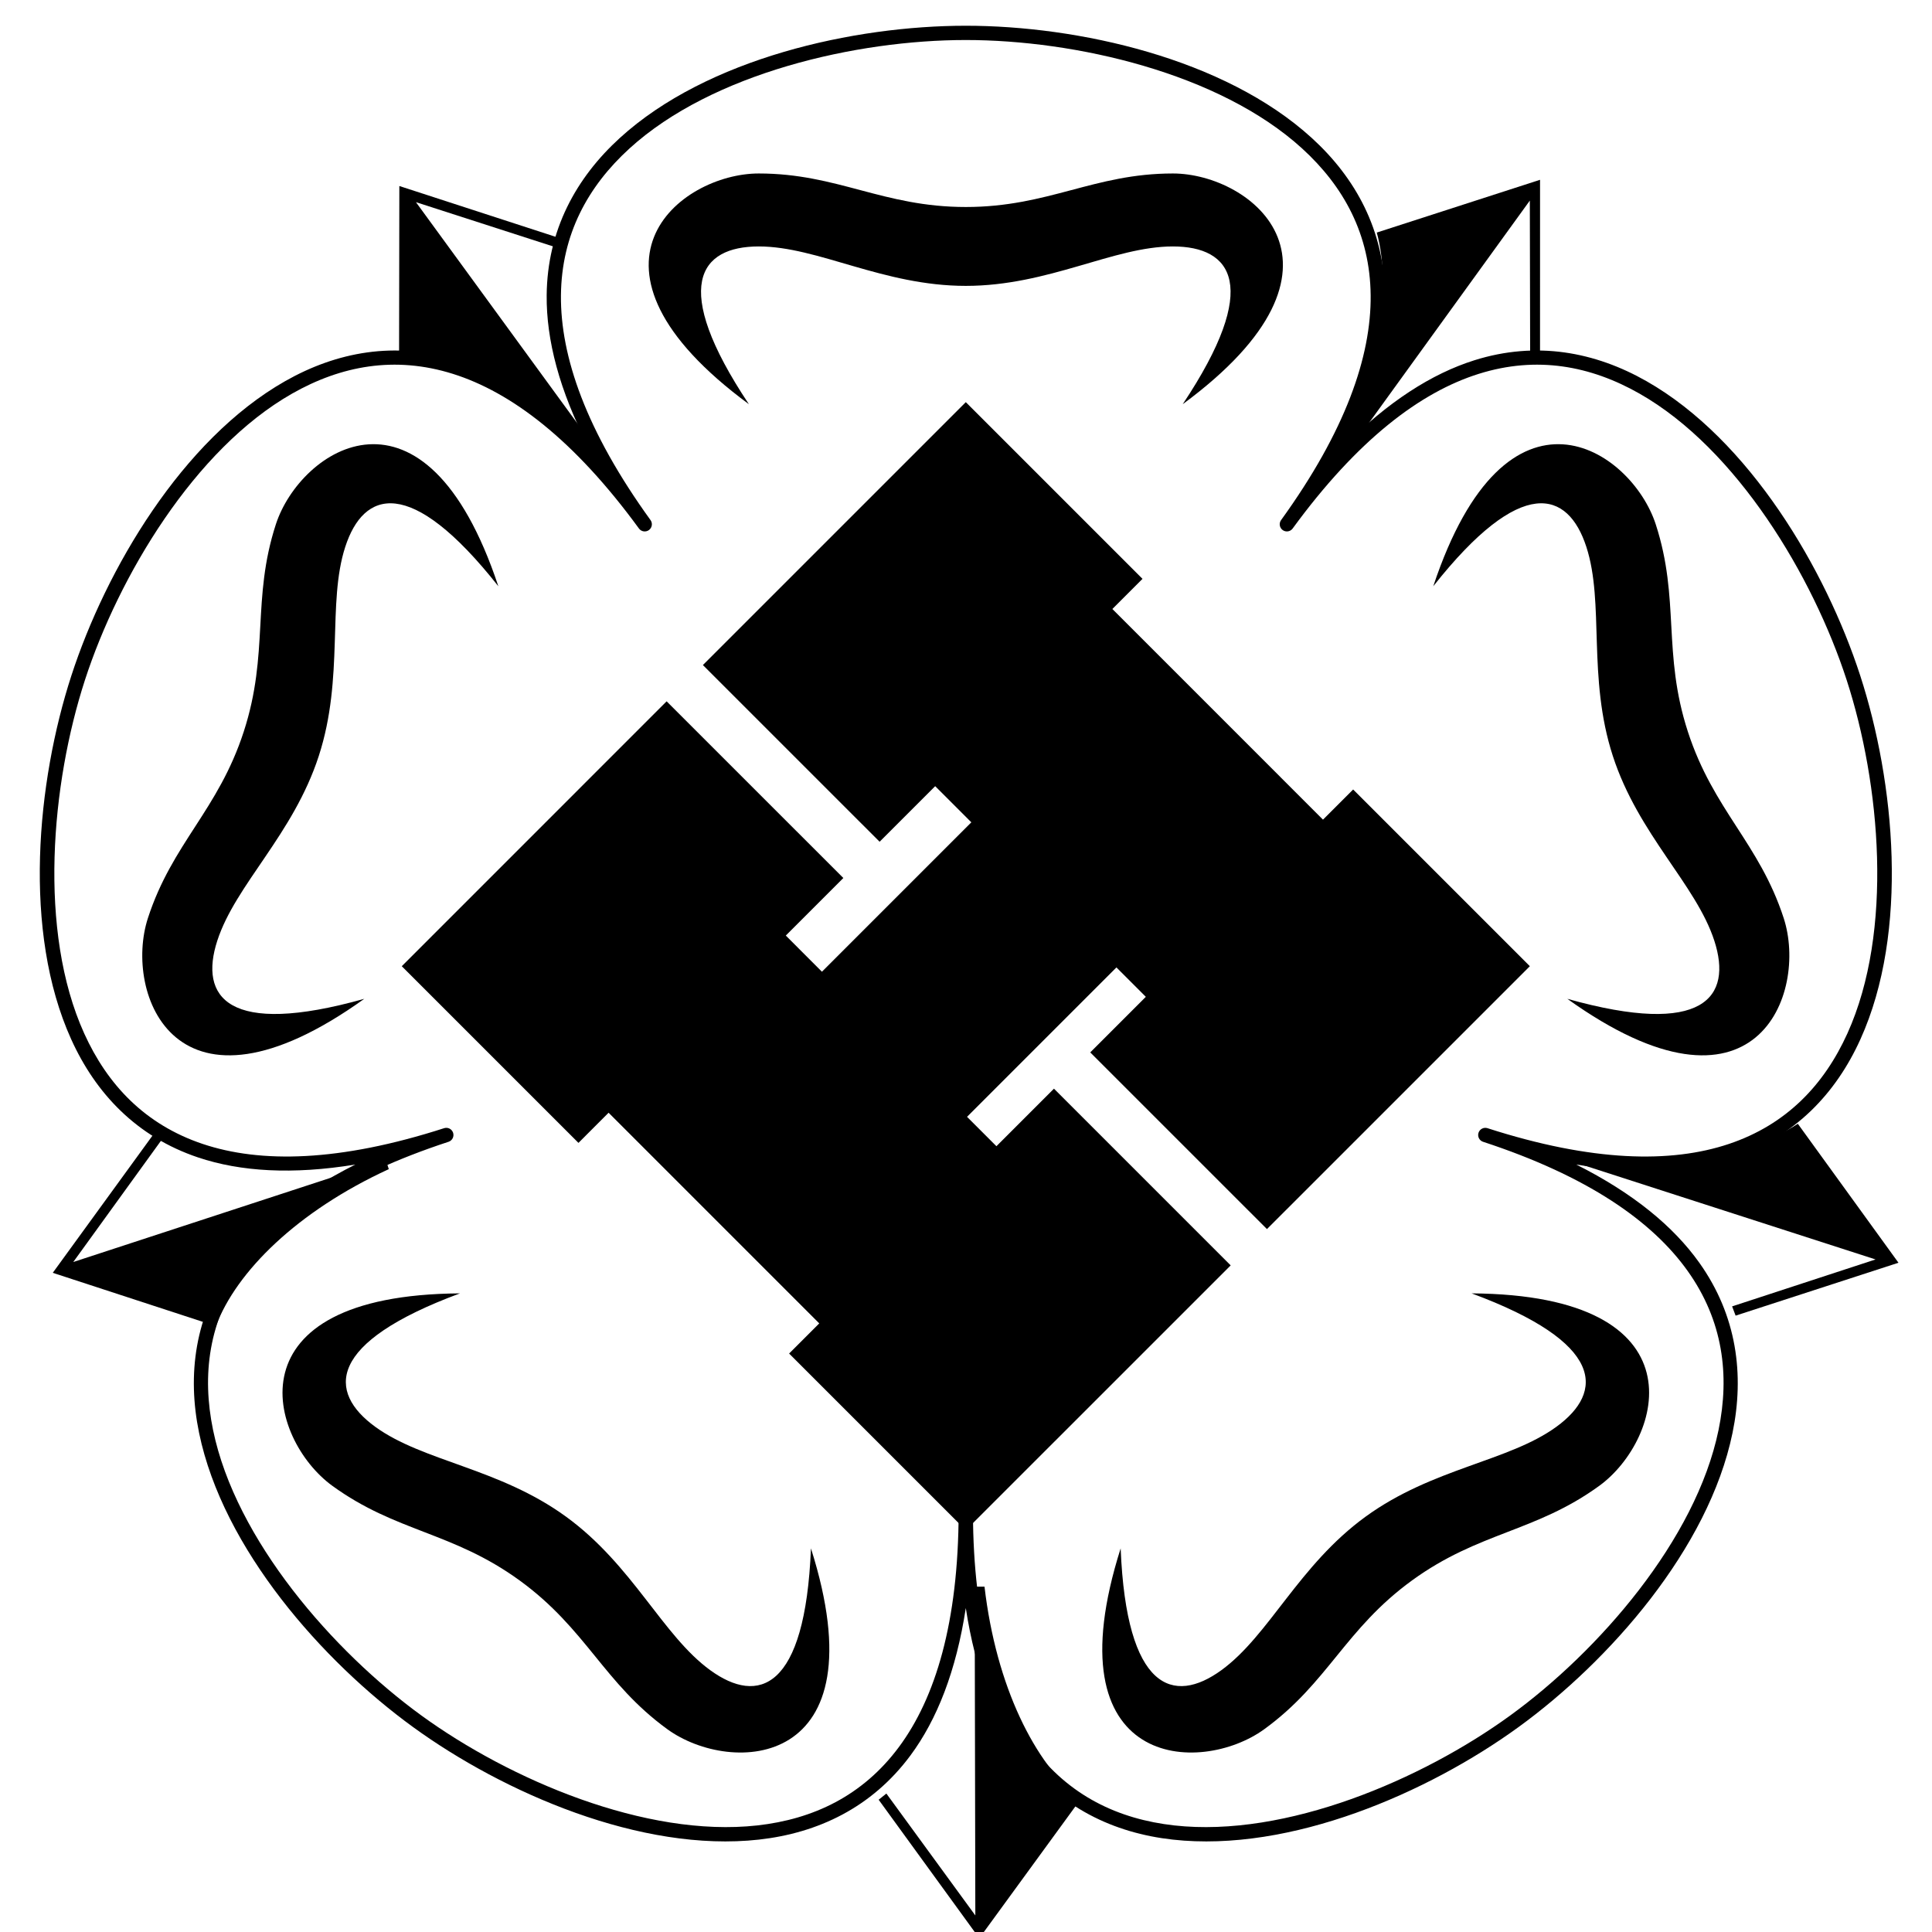
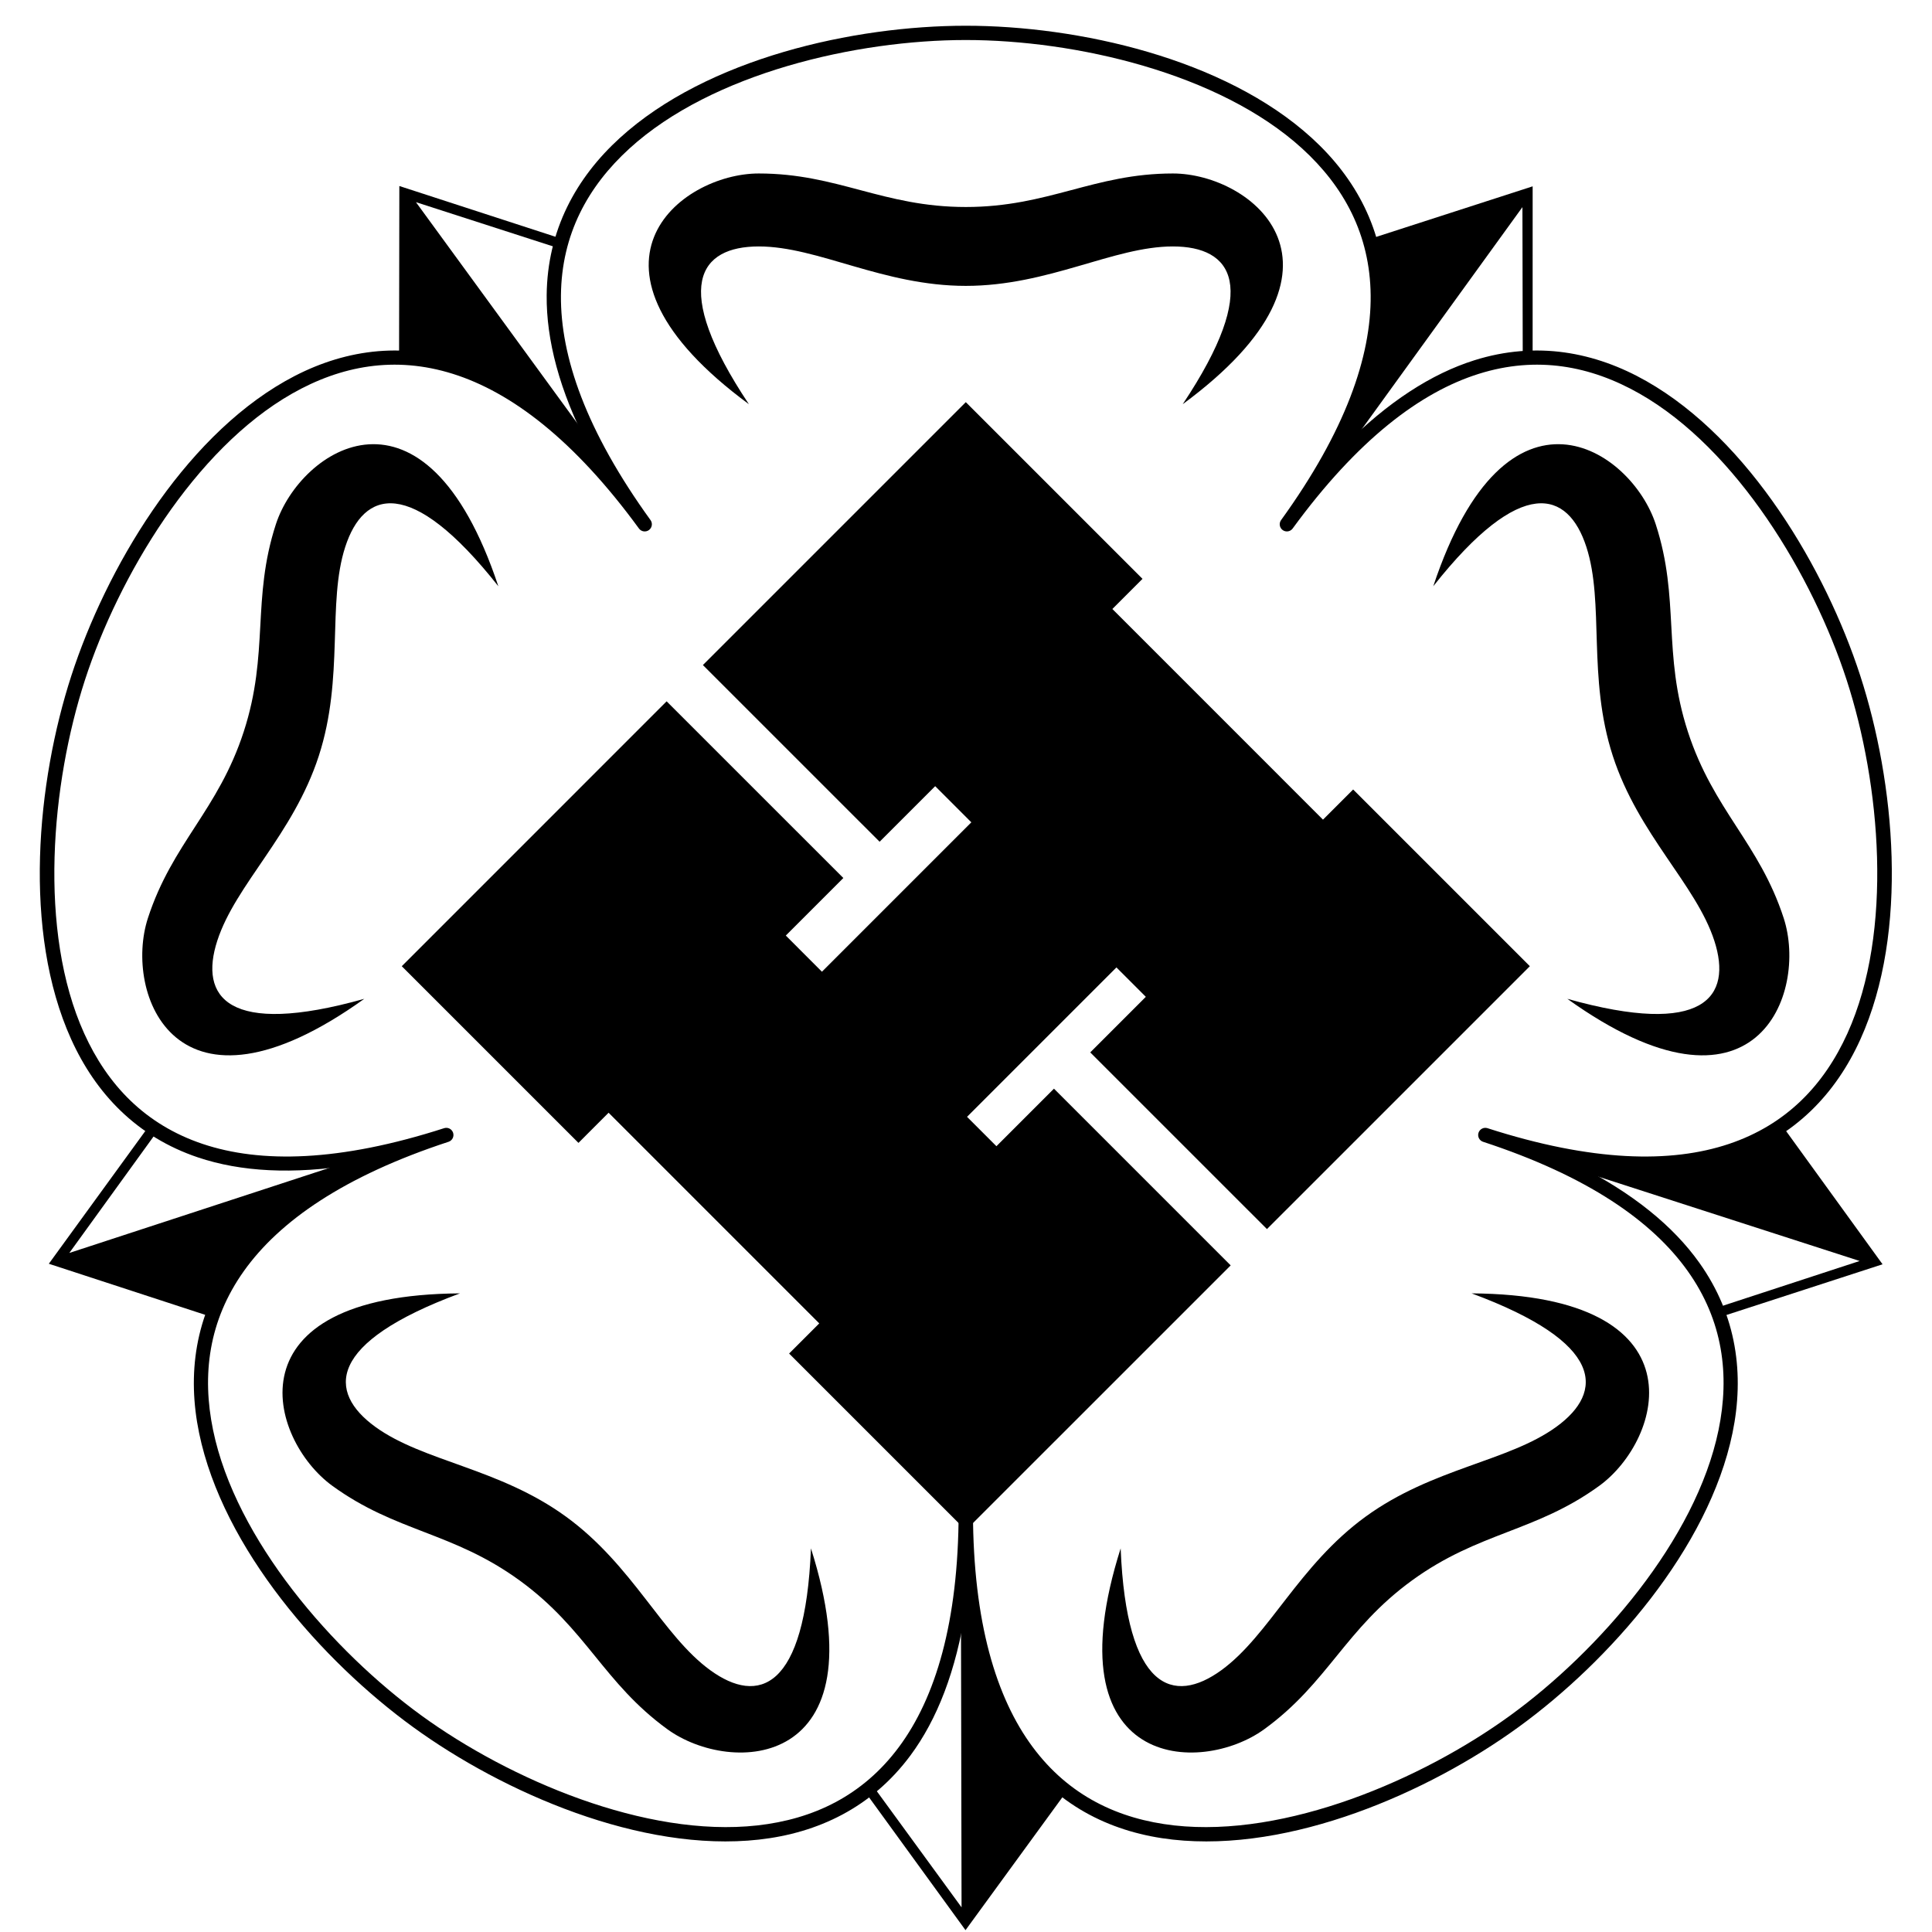
<svg xmlns="http://www.w3.org/2000/svg" id="svg2985" version="1.1" width="425.197" height="425.197">
  <defs id="defs2989">
    <linearGradient id="linearGradient6445">
      <stop style="stop-color:#000000;stop-opacity:1;" offset="0" id="stop6447" />
    </linearGradient>
    <linearGradient id="linearGradient5439">
      <stop style="stop-color:#93b76b;stop-opacity:1;" offset="0" id="stop5441" />
    </linearGradient>
  </defs>
  <g id="g9" style="fill:#000000;stroke:#008000">
    <path style="display:inline;opacity:1;fill:#000000;stroke:none;stroke-width:1px;stroke-linecap:butt;stroke-linejoin:miter;stroke-opacity:1" d="m 87.829,78.704 0.059,-37.765 35.839,11.65 -0.575,2.102 -31.609,-10.198 42.647,58.45 -1.747,1.278 C 117.375,87.893 100.619,79.285 87.829,78.704 Z" id="path5" />
-     <path style="display:inline;opacity:1;fill:#000000;stroke:none;stroke-width:1px;stroke-linecap:butt;stroke-linejoin:miter;stroke-opacity:1" d="m 303.001,51.183 35.935,-11.614 -0.005,37.685 -2.176,0.103 -0.069,-33.213 -42.411,58.622 -1.756,-1.267 c 10.874,-19.375 13.883,-37.972 10.483,-50.315 z" id="path7" />
-     <path style="display:inline;opacity:1;fill:#000000;stroke:none;stroke-width:1px;stroke-linecap:butt;stroke-linejoin:miter;stroke-opacity:1" d="m 395.668,247.319 22.15,30.587 -35.842,11.641 -0.77,-2.038 31.566,-10.329 -68.858,-22.22 0.662,-2.061 c 21.787,4.354 40.403,1.469 51.092,-5.578 z" id="path8" />
-     <path style="display:inline;opacity:1;fill:#000000;stroke:none;stroke-width:1px;stroke-linecap:butt;stroke-linejoin:miter;stroke-opacity:1" d="m 237.766,396.059 -22.245,30.518 -22.147,-30.491 1.7,-1.362 19.578,26.829 -0.146,-72.354 2.165,-0.007 c 2.592,22.066 11.088,38.88 21.094,46.868 z" id="path9" />
-     <path style="display:inline;opacity:1;fill:#000000;stroke:none;stroke-width:1px;stroke-linecap:butt;stroke-linejoin:miter;stroke-opacity:1" d="m 47.512,291.849 -35.898,-11.726 22.155,-30.485 1.821,1.196 -19.466,26.911 68.768,-22.497 0.676,2.057 c -20.185,9.284 -33.55,22.56 -38.055,34.544 z" id="path10" />
+     <path style="display:inline;opacity:1;fill:#000000;stroke:none;stroke-width:1px;stroke-linecap:butt;stroke-linejoin:miter;stroke-opacity:1" d="m 301.373,52.623 35.935,-11.614 -0.005,37.685 -2.176,0.103 -0.069,-33.213 -42.411,58.622 -1.756,-1.267 c 10.874,-19.375 13.883,-37.971 10.483,-50.315 z" id="path4" />
+     <path style="display:inline;opacity:1;fill:#000000;stroke:none;stroke-width:1px;stroke-linecap:butt;stroke-linejoin:miter;stroke-opacity:1" d="m 392.166,247.657 22.15,30.587 -35.842,11.641 -0.77,-2.038 31.566,-10.329 -68.858,-22.22 0.662,-2.061 c 21.787,4.354 40.403,1.469 51.092,-5.578 z" id="path6" />
+     <path style="display:inline;opacity:1;fill:#000000;stroke:none;stroke-width:1px;stroke-linecap:butt;stroke-linejoin:miter;stroke-opacity:1" d="m 234.735,394.275 -22.245,30.518 -22.147,-30.491 1.7,-1.362 19.578,26.83 -0.146,-72.354 2.165,-0.007 c 2.592,22.066 11.088,38.88 21.094,46.868 z" id="path7" />
+     <path style="display:inline;opacity:1;fill:#000000;stroke:none;stroke-width:1px;stroke-linecap:butt;stroke-linejoin:miter;stroke-opacity:1" d="m 46.644,289.856 -35.898,-11.726 22.155,-30.485 1.821,1.196 -19.466,26.911 68.768,-22.497 0.676,2.057 c -20.185,9.284 -33.55,22.56 -38.055,34.544 z" id="path8" />
  </g>
  <g id="g3940" transform="matrix(0.4339877,0,0,0.4339877,-19.34526,-22.08666)">
    <g style="display:inline;fill:#000000;stroke:none" id="g6179">
      <path id="path5672" d="m 639.348,175.866 c -30,0 -63.001,20 -105,20 -42,0 -75,-20 -105,-20 -30,0 -45,20 -5,80 -95,-70 -35,-117 5,-117 40,0 63,17 105,17 41.999,0 65,-17 105,-17 40,0 100,47 5,117 40,-60 25,-80 -5,-80 z" style="fill:#000000;fill-opacity:1;stroke:none" />
      <path style="fill:#000000;fill-opacity:1;stroke:none" d="m 1105,245 c -30,0 -63.001,20 -105,20 -42,0 -75,-20 -105,-20 -30,0 -45,20 -5,80 -95,-70 -35,-117 5,-117 40,0 63,17 105,17 41.999,0 65,-17 105,-17 40,0 100,47 5,117 40,-60 25,-80 -5,-80 z" id="path5766" transform="rotate(-72,719.5967,895.8907)" />
      <path id="path5772" d="m 1105,245 c -30,0 -63.001,20 -105,20 -42,0 -75,-20 -105,-20 -30,0 -45,20 -5,80 -95,-70 -35,-117 5,-117 40,0 63,17 105,17 41.999,0 65,-17 105,-17 40,0 100,47 5,117 40,-60 25,-80 -5,-80 z" style="fill:#000000;fill-opacity:1;stroke:none" transform="rotate(-144,755.9425,651.0828)" />
      <path style="fill:#000000;fill-opacity:1;stroke:none" d="m 1105,245 c -30,0 -63.001,20 -105,20 -42,0 -75,-20 -105,-20 -30,0 -45,20 -5,80 -95,-70 -35,-117 5,-117 40,0 63,17 105,17 41.999,0 65,-17 105,-17 40,0 100,47 5,117 40,-60 25,-80 -5,-80 z" id="path5778" transform="rotate(144,778.4054,499.7833)" />
      <path id="path5784" d="m 1105,245 c -30,0 -63.001,20 -105,20 -42,0 -75,-20 -105,-20 -30,0 -45,20 -5,80 -95,-70 -35,-117 5,-117 40,0 63,17 105,17 41.999,0 65,-17 105,-17 40,0 100,47 5,117 40,-60 25,-80 -5,-80 z" style="fill:#000000;fill-opacity:1;stroke:none" transform="rotate(72,814.7513,254.9755)" />
    </g>
    <path style="fill:#000000;stroke:none;stroke-width:1.935;stroke-miterlimit:4;stroke-dasharray:none" d="M 57,98.501 43.999,85.5 46.217,83.282 30.717,67.781 28.499,70 15.498,57 34.987,37.51 l 13.002,13 -4.234,4.235 2.66,2.661 10.992,-10.993 -2.66,-2.66 -4.089,4.089 L 37.656,34.841 57,15.497 70.001,28.498 67.784,30.716 83.282,46.216 85.501,43.998 98.503,57 79.159,76.343 66.157,63.342 70.246,59.253 68.083,57.09 57.091,68.083 59.253,70.245 63.487,66.011 76.49,79.014 57,98.501 z" id="path5390" transform="matrix(6.89197,0,0,6.89197,141.5043,148.0265)" />
  </g>
  <path id="path2" style="display:inline;fill:#000000;fill-opacity:1;stroke:none;stroke-width:7.087;stroke-linecap:butt;stroke-linejoin:miter;stroke-miterlimit:4;stroke-dasharray:none;stroke-opacity:1" d="M 212.555 5.666 C 187.951 5.666 155.673 12.803 136.41 30.367 C 126.779 39.149 120.448 50.657 120.312 64.975 C 120.219 74.79 123.093 85.903 129.521 98.357 C 119.663 88.395 109.983 82.23 100.619 79.285 C 86.961 74.99 74.059 77.452 62.73 83.898 C 40.074 96.791 23.314 125.284 15.711 148.684 C 8.108 172.084 4.92 204.988 15.672 228.734 C 21.048 240.608 30.037 250.183 43.611 254.736 C 52.917 257.858 64.372 258.56 78.203 256.295 C 65.682 262.592 56.826 269.894 51.133 277.889 C 42.827 289.552 41.184 302.584 43.814 315.35 C 49.074 340.881 70.993 365.626 90.898 380.088 C 110.804 394.55 141.112 407.751 167.02 404.863 C 179.973 403.42 191.857 397.83 200.383 386.326 C 206.228 378.439 210.435 367.759 212.555 353.902 C 214.675 367.759 218.881 378.439 224.727 386.326 C 233.252 397.83 245.138 403.42 258.092 404.863 C 283.999 407.751 314.308 394.55 334.213 380.088 C 354.118 365.626 376.037 340.881 381.297 315.35 C 383.927 302.584 382.283 289.552 373.977 277.889 C 368.283 269.894 359.427 262.592 346.906 256.295 C 360.737 258.56 372.192 257.858 381.498 254.736 C 395.073 250.183 404.063 240.608 409.439 228.734 C 420.192 204.988 417.004 172.084 409.4 148.684 C 401.797 125.284 385.036 96.791 362.379 83.898 C 351.051 77.452 338.151 74.99 324.492 79.285 C 315.129 82.23 305.447 88.395 295.588 98.357 C 302.016 85.903 304.89 74.79 304.797 64.975 C 304.661 50.657 298.33 39.149 288.699 30.367 C 269.437 12.803 237.159 5.666 212.555 5.666 z M 212.555 8.807 C 236.54 8.807 268.313 16.027 286.584 32.688 C 295.72 41.018 301.529 51.589 301.656 65.006 C 301.784 78.423 296.153 94.81 281.912 114.504 A 1.575 1.575 0 0 0 284.459 116.354 C 298.788 96.724 312.634 86.306 325.434 82.281 C 338.233 78.256 350.081 80.513 360.826 86.627 C 382.317 98.856 399.002 126.843 406.414 149.654 C 413.826 172.466 416.777 204.915 406.578 227.439 C 401.479 238.702 393.221 247.493 380.5 251.76 C 367.779 256.027 350.453 255.735 327.322 248.277 A 1.575 1.575 0 0 0 326.35 251.271 C 349.446 258.834 363.634 268.781 371.418 279.711 C 379.202 290.641 380.715 302.606 378.221 314.715 C 373.232 338.933 351.772 363.45 332.367 377.549 C 312.962 391.647 283.014 404.481 258.439 401.742 C 246.152 400.373 235.239 395.235 227.25 384.455 C 219.261 373.675 214.184 357.108 214.129 332.805 A 1.575 1.575 0 0 0 210.98 332.805 C 210.926 357.108 205.849 373.675 197.859 384.455 C 189.87 395.235 178.959 400.373 166.672 401.742 C 142.098 404.481 112.149 391.647 92.744 377.549 C 73.339 363.45 51.878 338.933 46.889 314.715 C 44.394 302.606 45.908 290.641 53.691 279.711 C 61.475 268.781 75.663 258.834 98.76 251.271 A 1.575 1.575 0 0 0 97.787 248.277 C 74.657 255.735 57.331 256.027 44.609 251.76 C 31.888 247.493 23.63 238.702 18.531 227.439 C 8.333 204.915 11.285 172.466 18.697 149.654 C 26.109 126.843 42.793 98.856 64.283 86.627 C 75.028 80.513 86.876 78.256 99.676 82.281 C 112.475 86.306 126.321 96.724 140.65 116.354 A 1.575 1.575 0 0 0 143.197 114.504 C 128.956 94.81 123.326 78.423 123.453 65.006 C 123.58 51.589 129.39 41.018 138.525 32.688 C 156.797 16.027 188.569 8.807 212.555 8.807 z " />
</svg>
